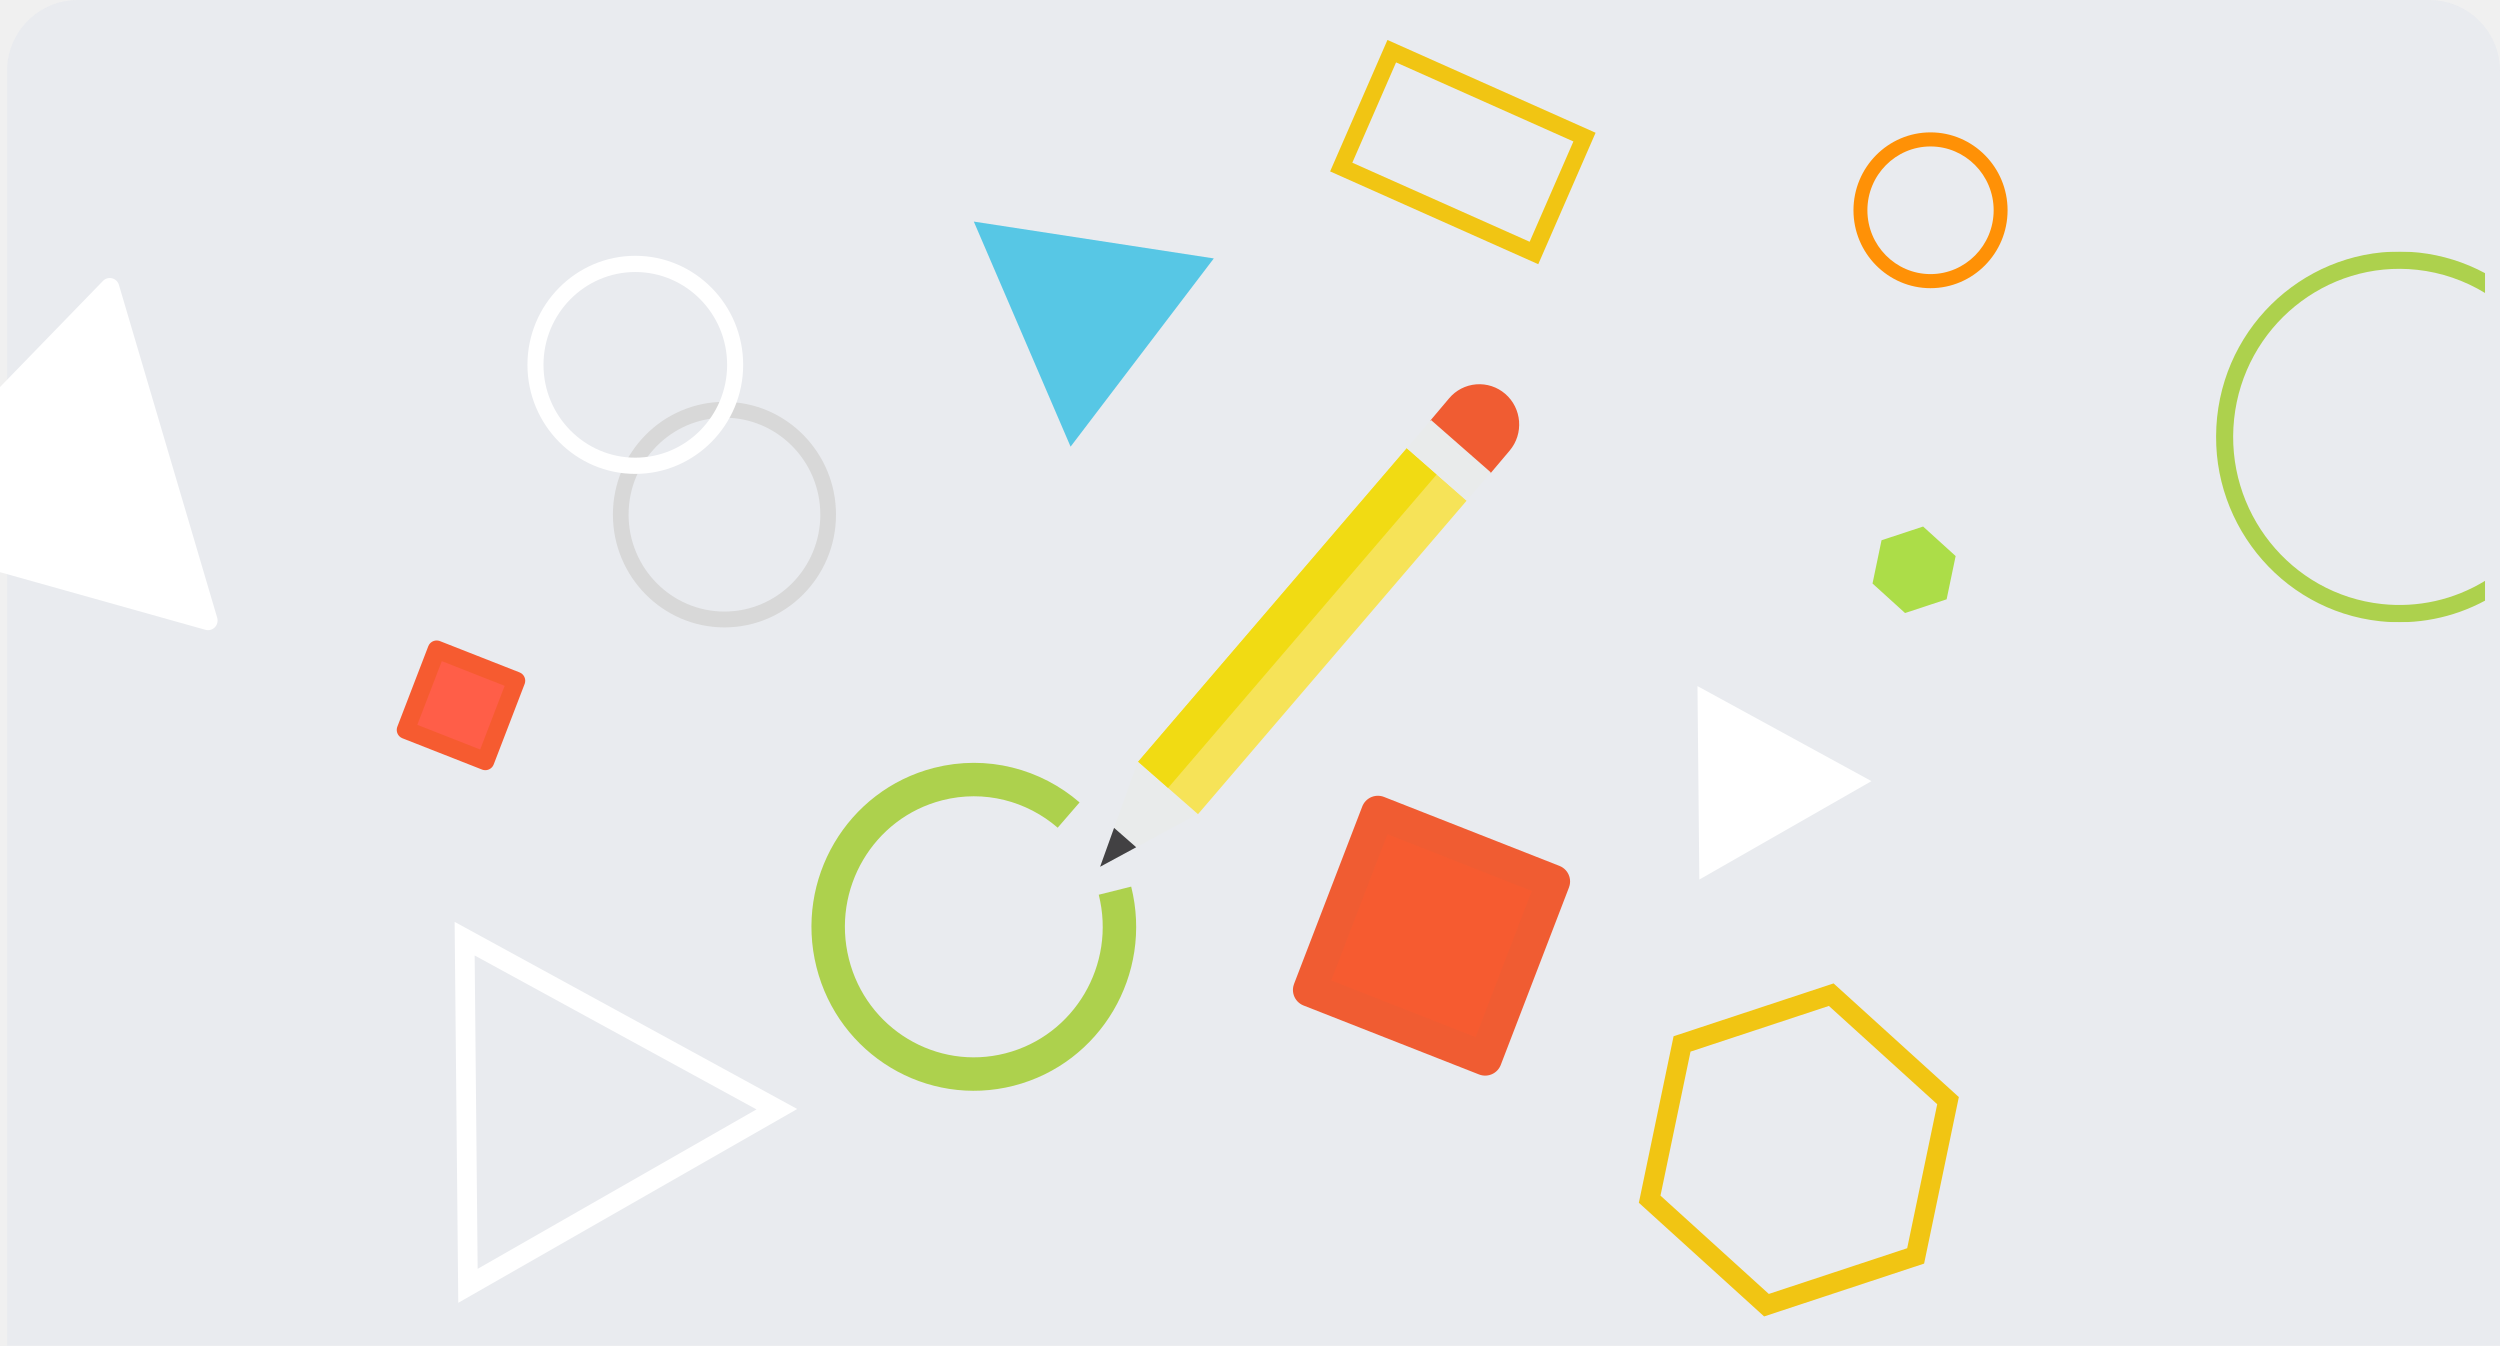
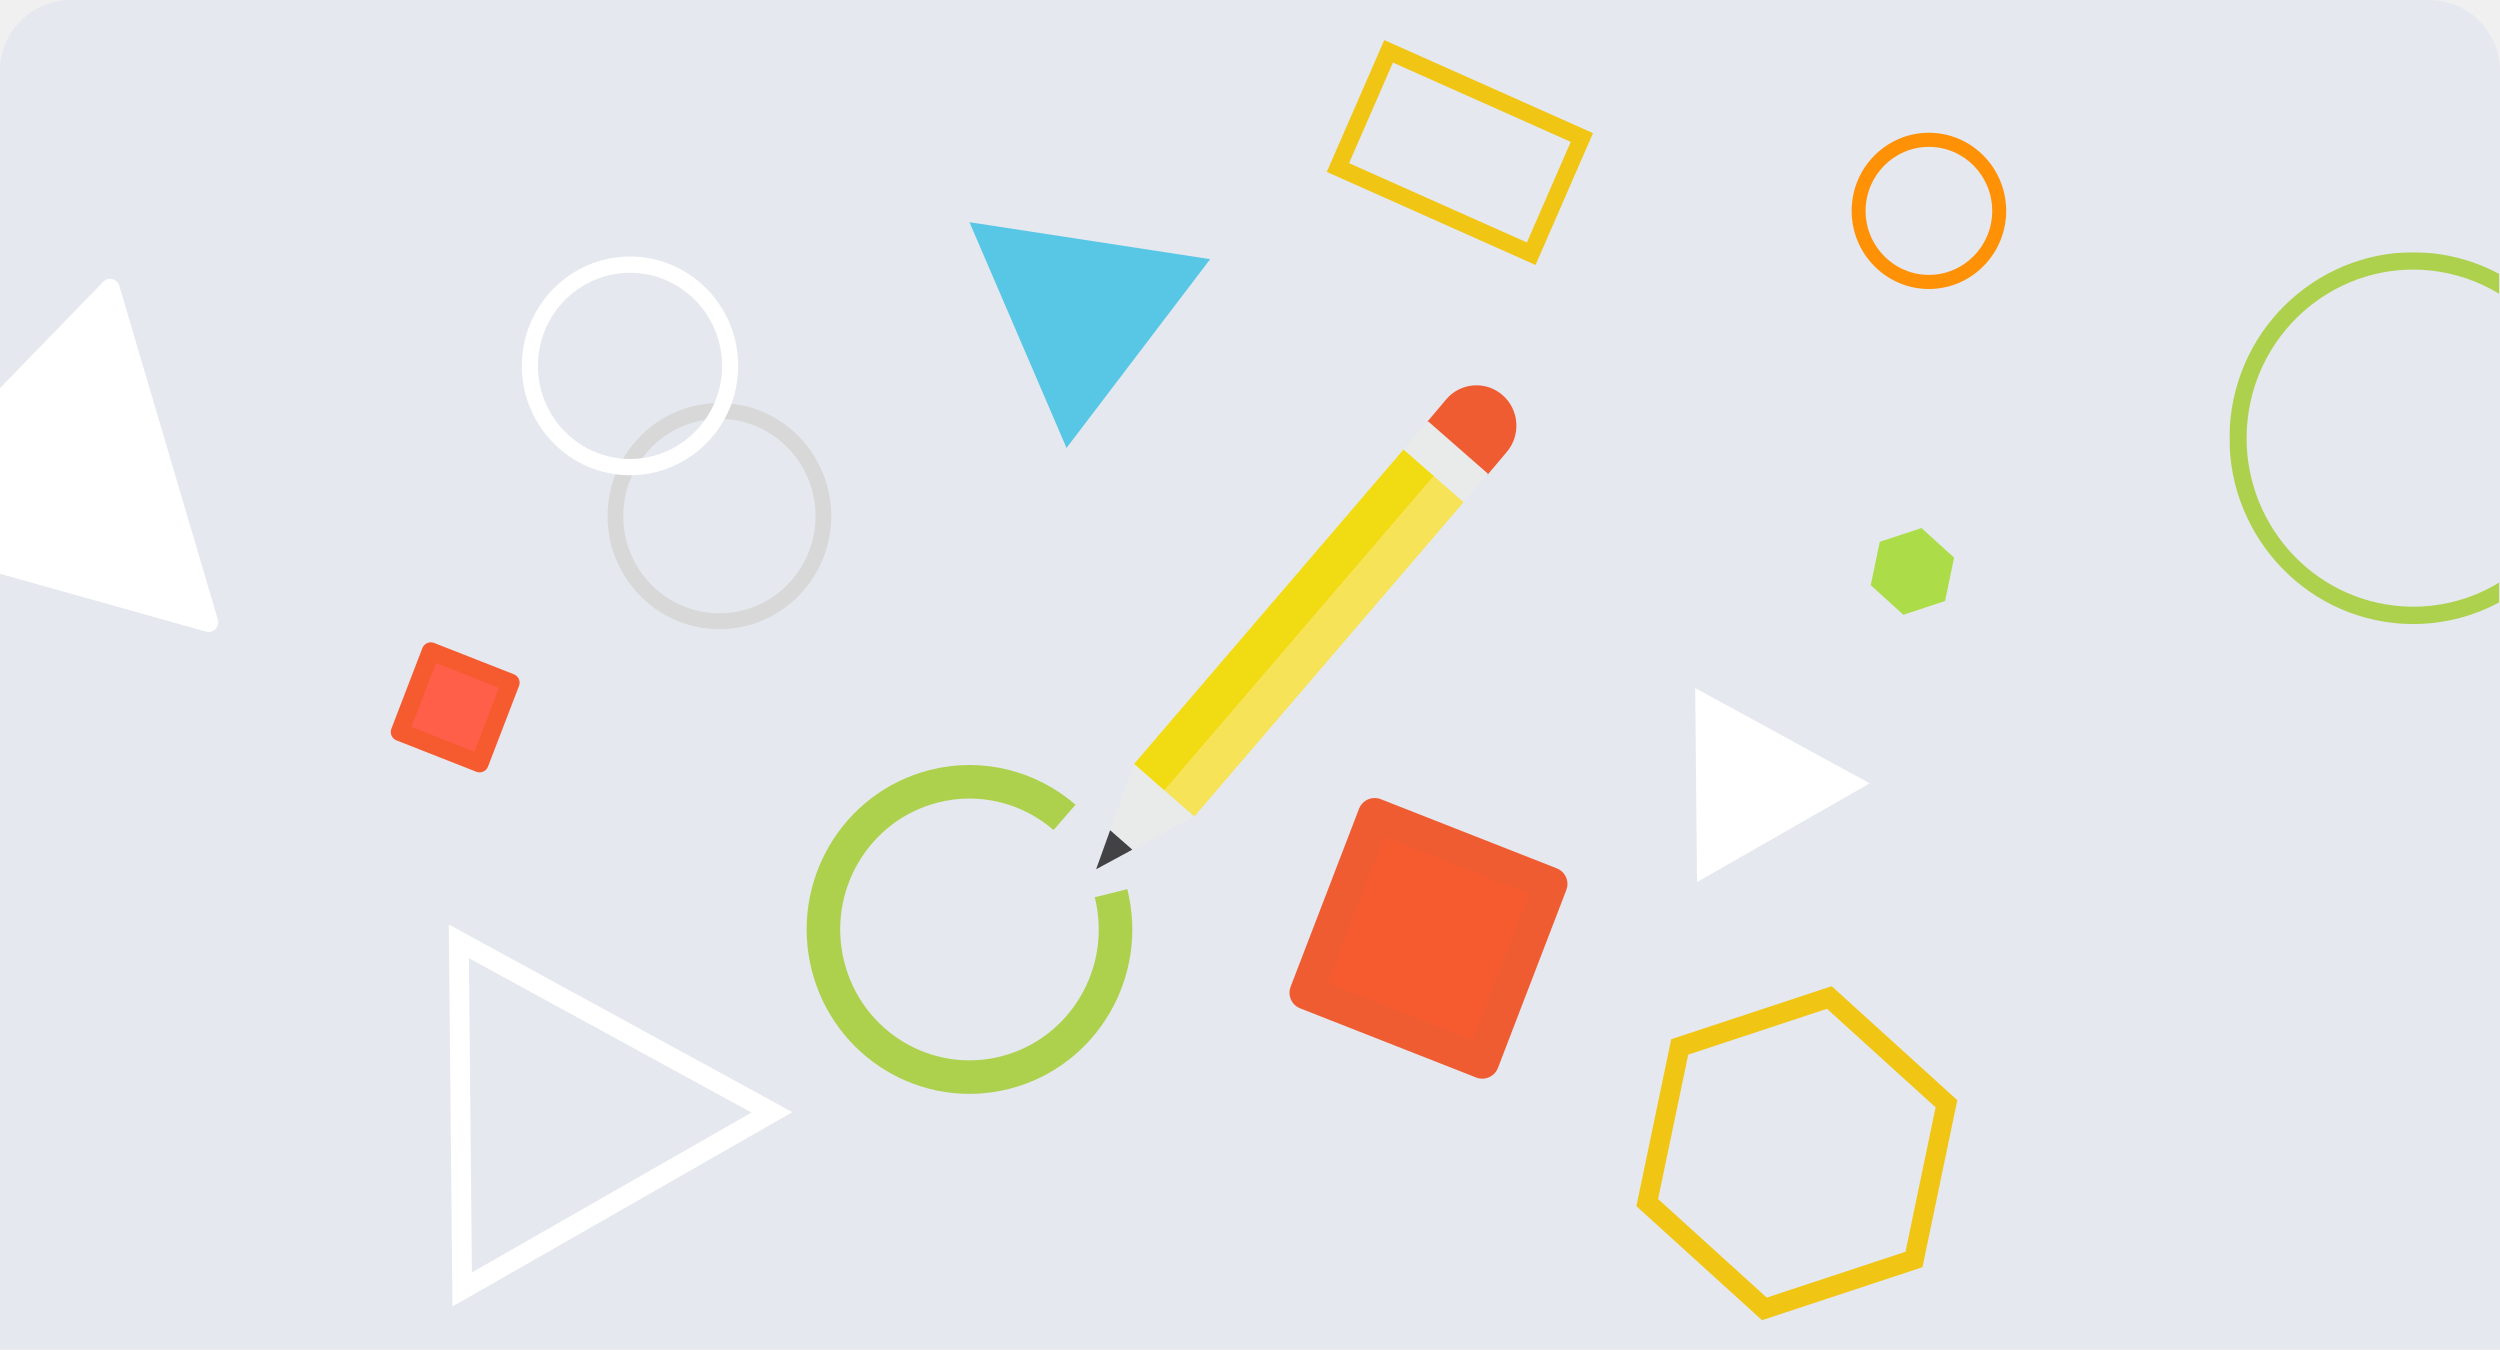
- <svg xmlns="http://www.w3.org/2000/svg" xmlns:xlink="http://www.w3.org/1999/xlink" width="353" height="190" viewBox="0 0 353 190">
+ <svg xmlns="http://www.w3.org/2000/svg" xmlns:xlink="http://www.w3.org/1999/xlink" width="352px" height="190px" viewBox="0 0 352 190" version="1.1">
  <defs>
-     <path id="a" d="M38.38 52.762V.415H.387v52.347H38.38z" />
+     <path d="M0,9.998 C0,4.476 4.483,0 9.991,0 L342.009,0 C347.527,0 352,4.486 352,9.998 L352,190 L0,190 L0,9.998 Z" id="path-1" />
+     <polygon id="path-3" points="38.38 52.762 38.38 0.415 0.387 0.415 0.387 52.762" />
  </defs>
-   <g fill="none" fill-rule="evenodd">
-     <path d="M1 9.998C1 4.476 5.483 0 10.991 0h332.018C348.527 0 353 4.486 353 9.998V190H1V9.998z" fill="#E2E6EE" opacity=".5" />
-     <path d="M190.947 22.975l25.04 11.163 6.177-14.163-25.04-11.164-6.177 14.164zm26.255 14.331l-29.39-13.102 8.096-18.561 29.389 13.102-8.095 18.561zM236.31 146.319l-4.904 23.512 17.688 16.05 22.59-7.462 4.905-23.512-17.687-16.05-22.592 7.462zm-1.85 22.504l4.242-20.334 19.536-6.453 15.297 13.88-4.241 20.333-19.538 6.454-15.297-13.88z" fill="#F1C513" />
-     <path fill="#E9EBEB" d="M155.335 122.389l2.67-7.432 2.665-7.431 4.229 3.702 4.228 3.704-6.897 3.728z" />
-     <path fill="#424143" d="M157.308 116.895l-1.974 5.494 5.098-2.756z" />
-     <path d="M204.612 56.245l-2.695 3.194 8.551 7.378 2.698-3.193c2.012-2.387 1.735-5.975-.63-8.014a5.579 5.579 0 0 0-7.924.635" fill="#F05C32" />
-     <path fill="#F6E358" d="M169.157 114.96l-8.453-7.405 37.933-44.266 8.452 7.403z" />
-     <path fill="#F1DB13" d="M164.93 111.258l-4.226-3.703 37.933-44.266 4.226 3.702z" />
-     <path fill="#E9EBEB" d="M207.089 70.692l-8.452-7.403 3.415-3.987 8.453 7.405z" />
-     <path d="M272.59 20.679c-4.915 0-8.914 4.042-8.914 9.012 0 4.97 3.999 9.012 8.914 9.012 4.915 0 8.914-4.043 8.914-9.012 0-4.97-4-9.012-8.914-9.012m0 20.013c-6 0-10.88-4.935-10.88-11.001s4.88-11 10.88-11c6 0 10.88 4.934 10.88 11s-4.88 11-10.88 11" fill="#FF9106" />
-     <path fill="#F65B30" d="M209.705 149.517l-24.782-9.739 9.632-25.055 24.78 9.74z" />
-     <path stroke="#F05C32" stroke-width="4.722" stroke-linecap="round" stroke-linejoin="round" d="M209.705 149.517l-24.782-9.739 9.632-25.055 24.78 9.74z" />
-     <path fill="#FF5E48" d="M68.527 107.481l-11.238-4.416 4.368-11.36 11.236 4.416z" />
-     <path stroke="#F65B30" stroke-width="2.537" stroke-linecap="round" stroke-linejoin="round" d="M68.527 107.481l-11.238-4.416 4.368-11.36 11.236 4.416z" />
-     <path d="M157.433 125.762c2.788 11.129-3.874 22.435-14.883 25.256-11.004 2.818-22.19-3.918-24.978-15.046-2.79-11.129 3.872-22.436 14.881-25.258 6.733-1.723 13.533.13 18.438 4.373" stroke="#ADD14D" stroke-width="4.722" />
-     <path fill="#57C7E5" d="M151.166 63.069l-13.664-31.782 33.888 5.203z" />
-     <path d="M67.021 134.912l.423 44.248 39.37-22.512-39.793-21.736zm-2.314 49.045l-.514-53.788 48.372 26.422-47.858 27.366zM239.684 96.878l24.565 13.418-24.303 13.896z" fill="#FFF" />
-     <path d="M102.293 58.979c-7.464 0-13.537 6.14-13.537 13.687 0 7.546 6.073 13.686 13.537 13.686s13.537-6.14 13.537-13.686c0-7.547-6.073-13.687-13.537-13.687m0 29.612c-8.685 0-15.751-7.144-15.751-15.925 0-8.782 7.066-15.926 15.751-15.926 8.685 0 15.751 7.144 15.751 15.926 0 8.78-7.066 15.925-15.751 15.925" fill="#D8D8D8" />
-     <path fill="#ACDD48" d="M268.994 86.56l-4.594-4.168 1.273-6.108 5.87-1.938 4.594 4.169-1.274 6.107z" />
-     <path d="M89.706 38.408c-7.149 0-12.965 5.88-12.965 13.108 0 7.228 5.816 13.108 12.965 13.108 7.148 0 12.964-5.88 12.964-13.108 0-7.228-5.816-13.108-12.964-13.108m0 28.506c-8.398 0-15.23-6.907-15.23-15.398 0-8.49 6.832-15.398 15.23-15.398 8.397 0 15.229 6.907 15.229 15.398 0 8.49-6.832 15.398-15.23 15.398" fill="#FFF" />
-     <g transform="translate(312.52 35.103)">
-       <mask id="b" fill="#fff">
-         <use xlink:href="#a" />
-       </mask>
-       <path d="M38.38 46.904a23.133 23.133 0 0 1-14.607 3.28C10.904 48.79 1.557 37.072 2.936 24.063c1.377-13.01 12.97-22.468 25.839-21.07a23.274 23.274 0 0 1 9.605 3.281v-2.8A25.632 25.632 0 0 0 29.032.563C14.838-.966 2.054 9.454.536 23.802c-1.522 14.348 8.786 27.271 22.98 28.81a25.503 25.503 0 0 0 14.864-2.909v-2.799z" fill="#ADD14D" mask="url(#b)" />
+   <g id="Page-1" stroke="none" stroke-width="1" fill="none" fill-rule="evenodd">
+     <g id="Desktop-HD" transform="translate(-545, -417)">
+       <g id="math-image" transform="translate(545, 417)">
+         <g id="Group">
+           <path d="M0,9.998 C0,4.476 4.483,0 9.991,0 L342.009,0 C347.527,0 352,4.486 352,9.998 L352,190 L0,190 L0,9.998 Z" id="Shape" fill="#E2E6EE" fill-rule="nonzero" opacity="0.5" />
+           <g id="Group-2">
+             <mask id="mask-2" fill="white">
+               <use xlink:href="#path-1" />
+             </mask>
+             <use id="Mask" fill="#E2E6EE" fill-rule="nonzero" opacity="0.5" xlink:href="#path-1" />
+             <g mask="url(#mask-2)">
+               <g transform="translate(0, 5)">
+                 <path d="M189.947,17.975 L214.987,29.138 L221.164,14.975 L196.124,3.811 L189.947,17.975 L189.947,17.975 Z M216.202,32.306 L186.812,19.204 L194.908,0.643 L224.297,13.745 L216.202,32.306 L216.202,32.306 Z M235.31,141.319 L230.406,164.831 L248.094,180.881 L270.684,173.419 L275.589,149.907 L257.902,133.857 L235.31,141.319 L235.31,141.319 Z M233.46,163.823 L237.702,143.489 L257.238,137.036 L272.535,150.916 L268.294,171.249 L248.756,177.703 L233.459,163.823 L233.46,163.823 Z" id="Shape" stroke="none" fill="#F1C513" fill-rule="nonzero" />
+                 <polygon id="Shape" stroke="none" fill="#E9EBEB" fill-rule="nonzero" points="154.335 117.389 157.005 109.957 159.67 102.526 163.899 106.228 168.127 109.932 161.23 113.66" />
+                 <polygon id="Shape" stroke="none" fill="#424143" fill-rule="nonzero" points="156.308 111.895 154.334 117.389 159.432 114.633" />
+                 <path d="M203.612,51.245 L200.917,54.439 L209.468,61.817 L212.166,58.624 C214.178,56.237 213.901,52.649 211.536,50.61 C210.406,49.633 208.931,49.149 207.441,49.269 C205.952,49.388 204.572,50.1 203.612,51.245" id="Shape" stroke="none" fill="#F05C32" fill-rule="nonzero" />
+                 <polygon id="Shape" stroke="none" fill="#F6E358" fill-rule="nonzero" points="168.157 109.96 159.704 102.555 197.637 58.289 206.089 65.692" />
+                 <polygon id="Shape" stroke="none" fill="#F1DB13" fill-rule="nonzero" points="163.93 106.258 159.704 102.555 197.637 58.289 201.863 61.991" />
+                 <polygon id="Shape" stroke="none" fill="#E9EBEB" fill-rule="nonzero" points="206.089 65.692 197.637 58.289 201.052 54.302 209.505 61.707" />
+                 <path d="M271.59,15.679 C266.675,15.679 262.676,19.721 262.676,24.691 C262.676,29.661 266.675,33.703 271.59,33.703 C276.505,33.703 280.504,29.66 280.504,24.691 C280.504,19.721 276.504,15.679 271.59,15.679 M271.59,35.692 C265.59,35.692 260.71,30.757 260.71,24.691 C260.71,18.625 265.59,13.691 271.59,13.691 C277.59,13.691 282.47,18.625 282.47,24.691 C282.47,30.757 277.59,35.691 271.59,35.691" id="Shape" stroke="none" fill="#FF9106" fill-rule="nonzero" />
+                 <polygon id="Shape" stroke="none" fill="#F65B30" fill-rule="nonzero" points="208.705 144.517 183.923 134.778 193.555 109.723 218.335 119.463" />
+                 <polygon id="Shape" stroke="#F05C32" stroke-width="4.722" stroke-linecap="round" stroke-linejoin="round" fill="none" points="208.705 144.517 183.923 134.778 193.555 109.723 218.335 119.463" />
+                 <polygon id="Shape" stroke="none" fill="#FF5E48" fill-rule="nonzero" points="67.527 102.481 56.289 98.065 60.657 86.705 71.893 91.121" />
+                 <polygon id="Shape" stroke="#F65B30" stroke-width="2.537" stroke-linecap="round" stroke-linejoin="round" fill="none" points="67.527 102.481 56.289 98.065 60.657 86.705 71.893 91.121" />
+                 <path d="M156.433,120.762 C159.221,131.891 152.559,143.197 141.55,146.018 C130.546,148.836 119.36,142.1 116.572,130.972 C113.782,119.843 120.444,108.536 131.453,105.714 C138.186,103.991 144.986,105.844 149.891,110.087" id="Shape" stroke="#ADD14D" stroke-width="4.722" fill="none" />
+                 <polygon id="Shape" stroke="none" fill="#57C7E5" fill-rule="nonzero" points="150.166 58.069 136.502 26.287 170.39 31.49" />
+                 <path d="M66.021,129.912 L66.444,174.16 L105.814,151.648 L66.021,129.912 L66.021,129.912 Z M63.707,178.957 L63.193,125.169 L111.565,151.591 L63.707,178.957 Z M238.684,91.878 L263.249,105.296 L238.946,119.192 L238.684,91.878 Z" id="Shape" stroke="none" fill="#FFFFFF" fill-rule="nonzero" />
+                 <path d="M101.293,53.979 C93.829,53.979 87.756,60.119 87.756,67.666 C87.756,75.212 93.829,81.352 101.293,81.352 C108.757,81.352 114.83,75.212 114.83,67.666 C114.83,60.119 108.757,53.979 101.293,53.979 M101.293,83.591 C92.608,83.591 85.542,76.447 85.542,67.666 C85.542,58.884 92.608,51.74 101.293,51.74 C109.978,51.74 117.044,58.884 117.044,67.666 C117.044,76.446 109.978,83.591 101.293,83.591" id="Shape" stroke="none" fill="#D8D8D8" fill-rule="nonzero" />
+                 <polygon id="Shape" stroke="none" fill="#ACDD48" fill-rule="nonzero" points="267.994 81.56 263.4 77.392 264.673 71.284 270.543 69.346 275.137 73.515 273.863 79.622" />
+                 <path d="M88.706,33.408 C81.557,33.408 75.741,39.288 75.741,46.516 C75.741,53.744 81.557,59.624 88.706,59.624 C95.854,59.624 101.67,53.744 101.67,46.516 C101.67,39.288 95.854,33.408 88.706,33.408 M88.706,61.914 C80.308,61.914 73.476,55.007 73.476,46.516 C73.476,38.026 80.308,31.118 88.706,31.118 C97.103,31.118 103.935,38.025 103.935,46.516 C103.935,55.006 97.103,61.914 88.705,61.914" id="Shape" stroke="none" fill="#FFFFFF" fill-rule="nonzero" />
+                 <g id="Group" stroke="none" stroke-width="1" fill="none" fill-rule="evenodd" transform="translate(313.52, 30.103)">
+                   <g id="Clipped">
+                     <mask id="mask-4" fill="white">
+                       <use xlink:href="#path-3" />
+                     </mask>
+                     <g id="a" />
+                     <path d="M38.38,46.904 C34.009,49.586 28.871,50.74 23.773,50.184 C10.904,48.79 1.557,37.072 2.936,24.063 C4.313,11.053 15.906,1.595 28.775,2.993 C32.179,3.367 35.459,4.487 38.38,6.274 L38.38,3.474 C35.48,1.912 32.306,0.924 29.032,0.563 C14.838,-0.966 2.054,9.454 0.536,23.802 C-0.986,38.15 9.322,51.073 23.516,52.612 C28.651,53.17 33.834,52.156 38.38,49.703 L38.38,46.904 Z" id="Shape" fill="#ADD14D" fill-rule="nonzero" mask="url(#mask-4)" />
+                   </g>
+                 </g>
+                 <path d="M30.669,82.23 L16.793,35.228 C16.659,34.768 16.291,34.413 15.826,34.295 C15.363,34.181 14.873,34.321 14.541,34.664 L0,49.652 L0,75.79 L29.018,83.932 C29.491,84.063 29.997,83.925 30.338,83.573 C30.683,83.219 30.808,82.705 30.668,82.23" id="Shape" stroke="none" fill="#FFFFFF" fill-rule="nonzero" />
+               </g>
+             </g>
+           </g>
+         </g>
+       </g>
    </g>
-     <path d="M30.669 87.23L16.793 40.228a1.353 1.353 0 0 0-.967-.933 1.343 1.343 0 0 0-1.285.369L0 54.652V80.79l29.018 8.142a1.34 1.34 0 0 0 1.32-.359c.345-.354.47-.868.33-1.343" fill="#FFF" />
  </g>
</svg>
